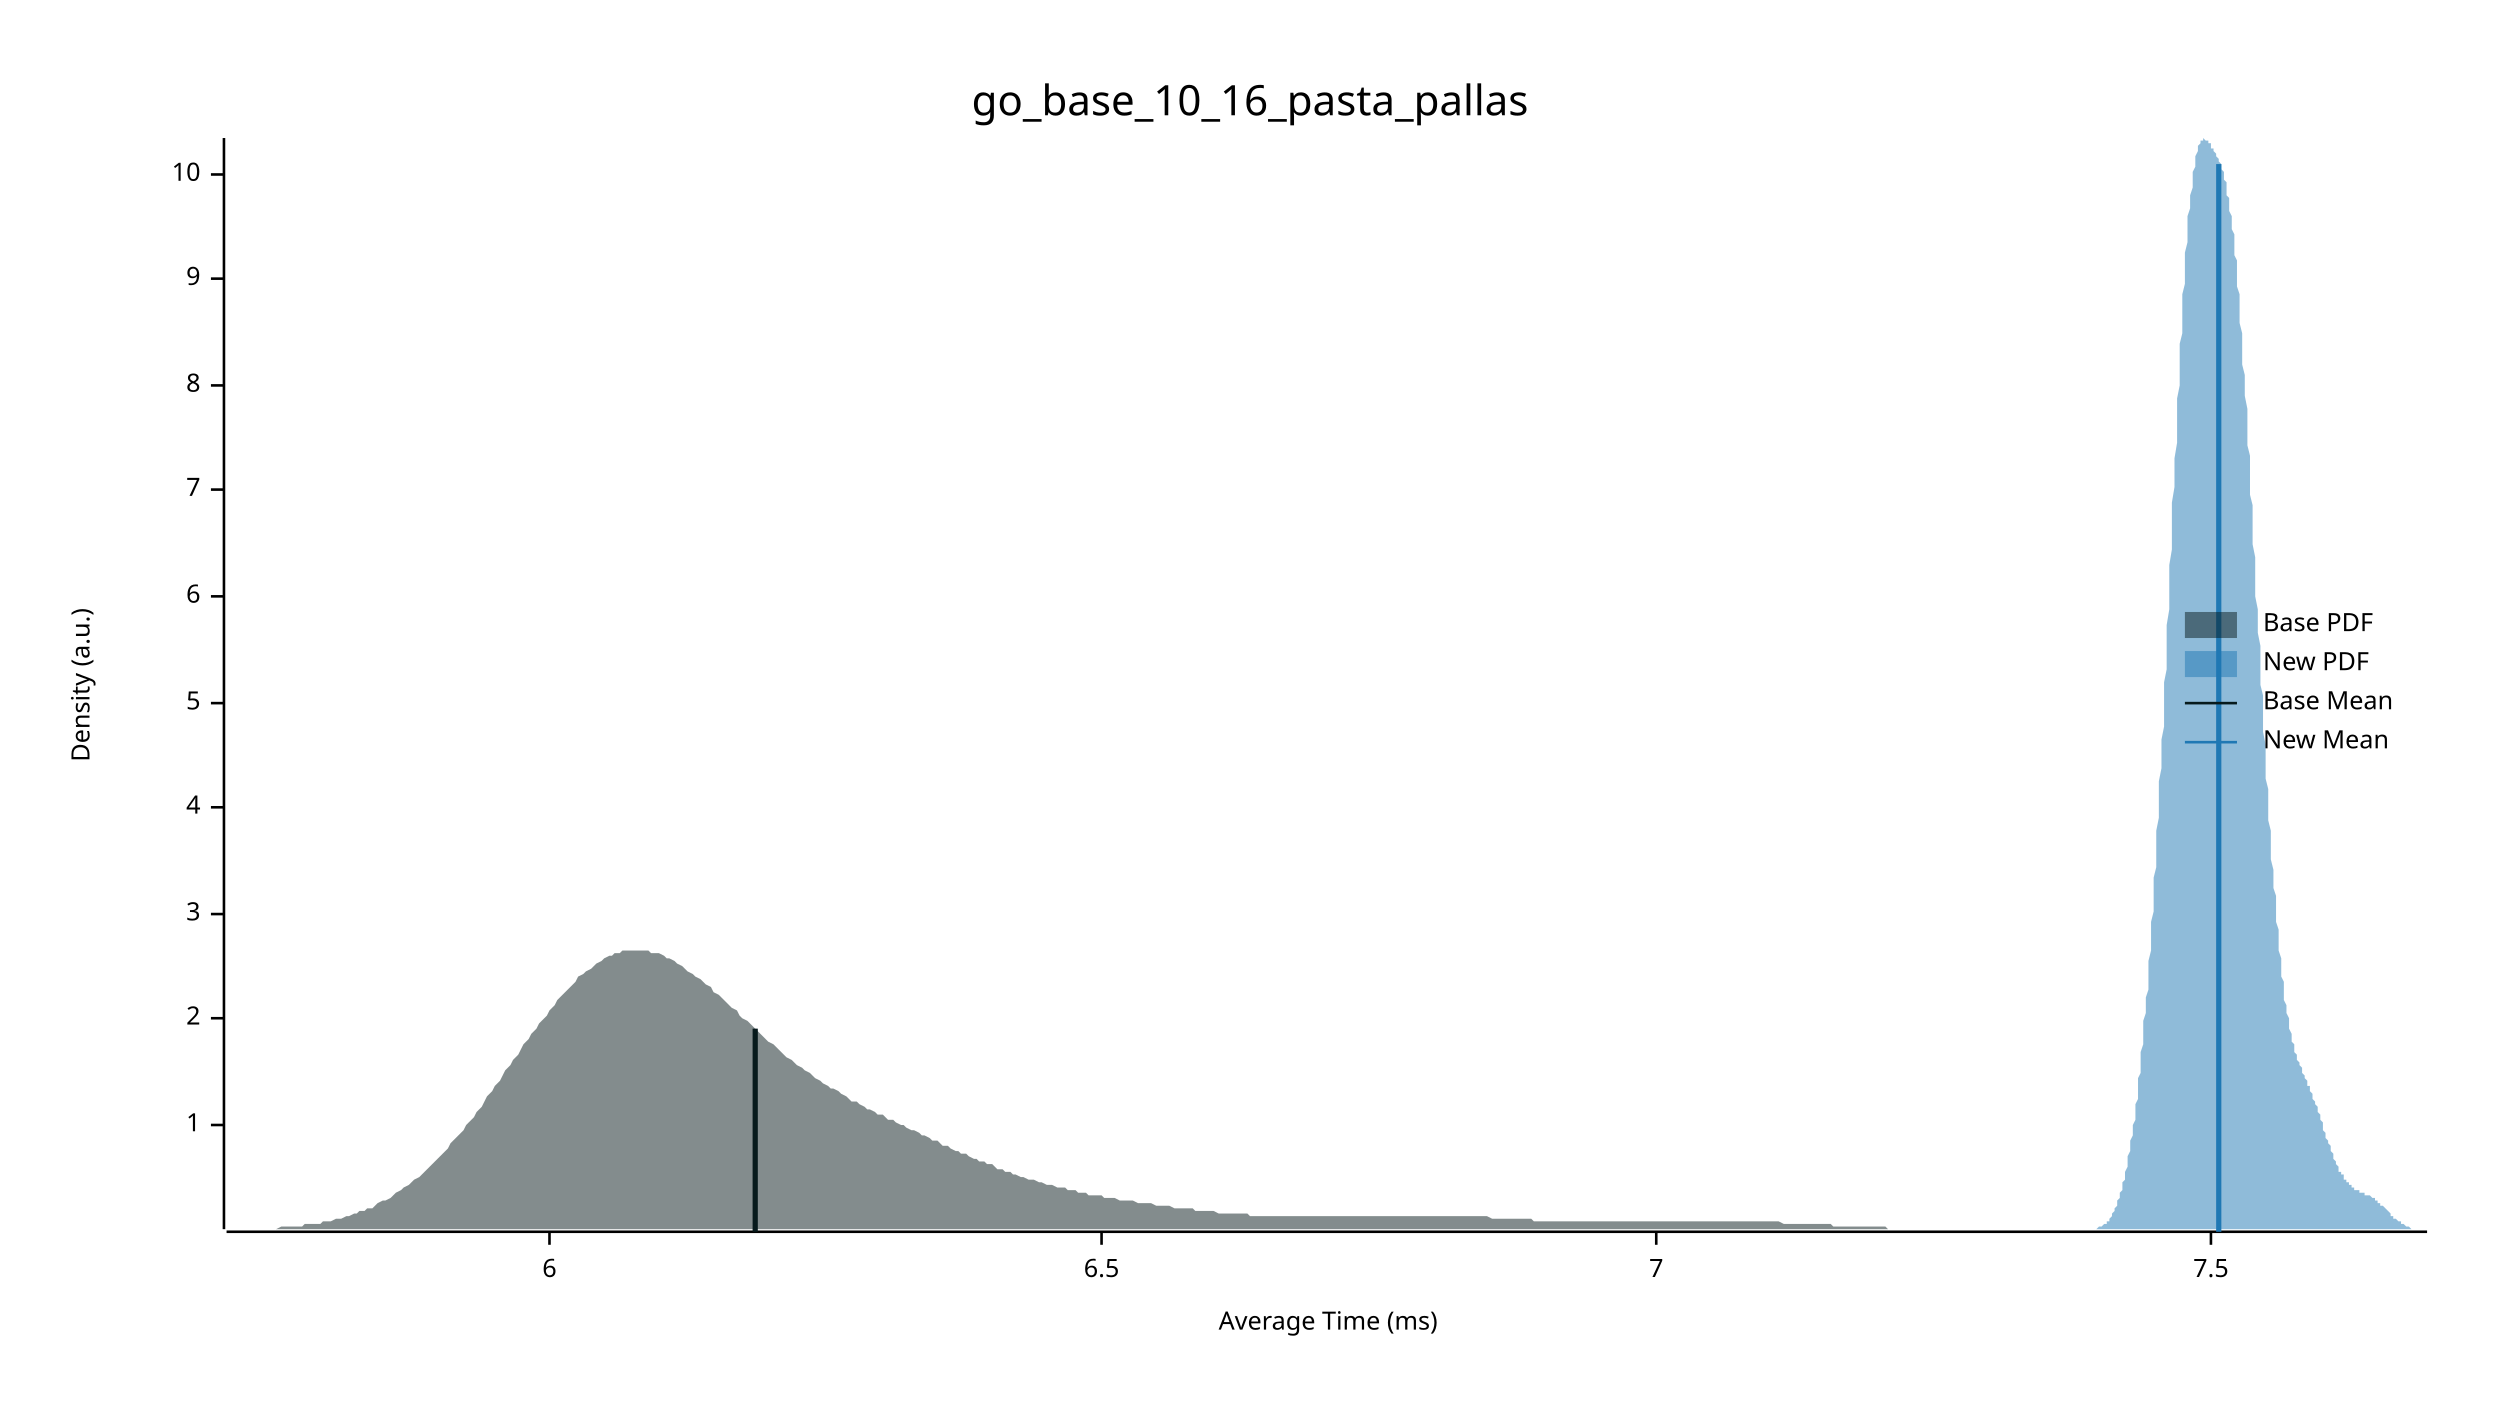
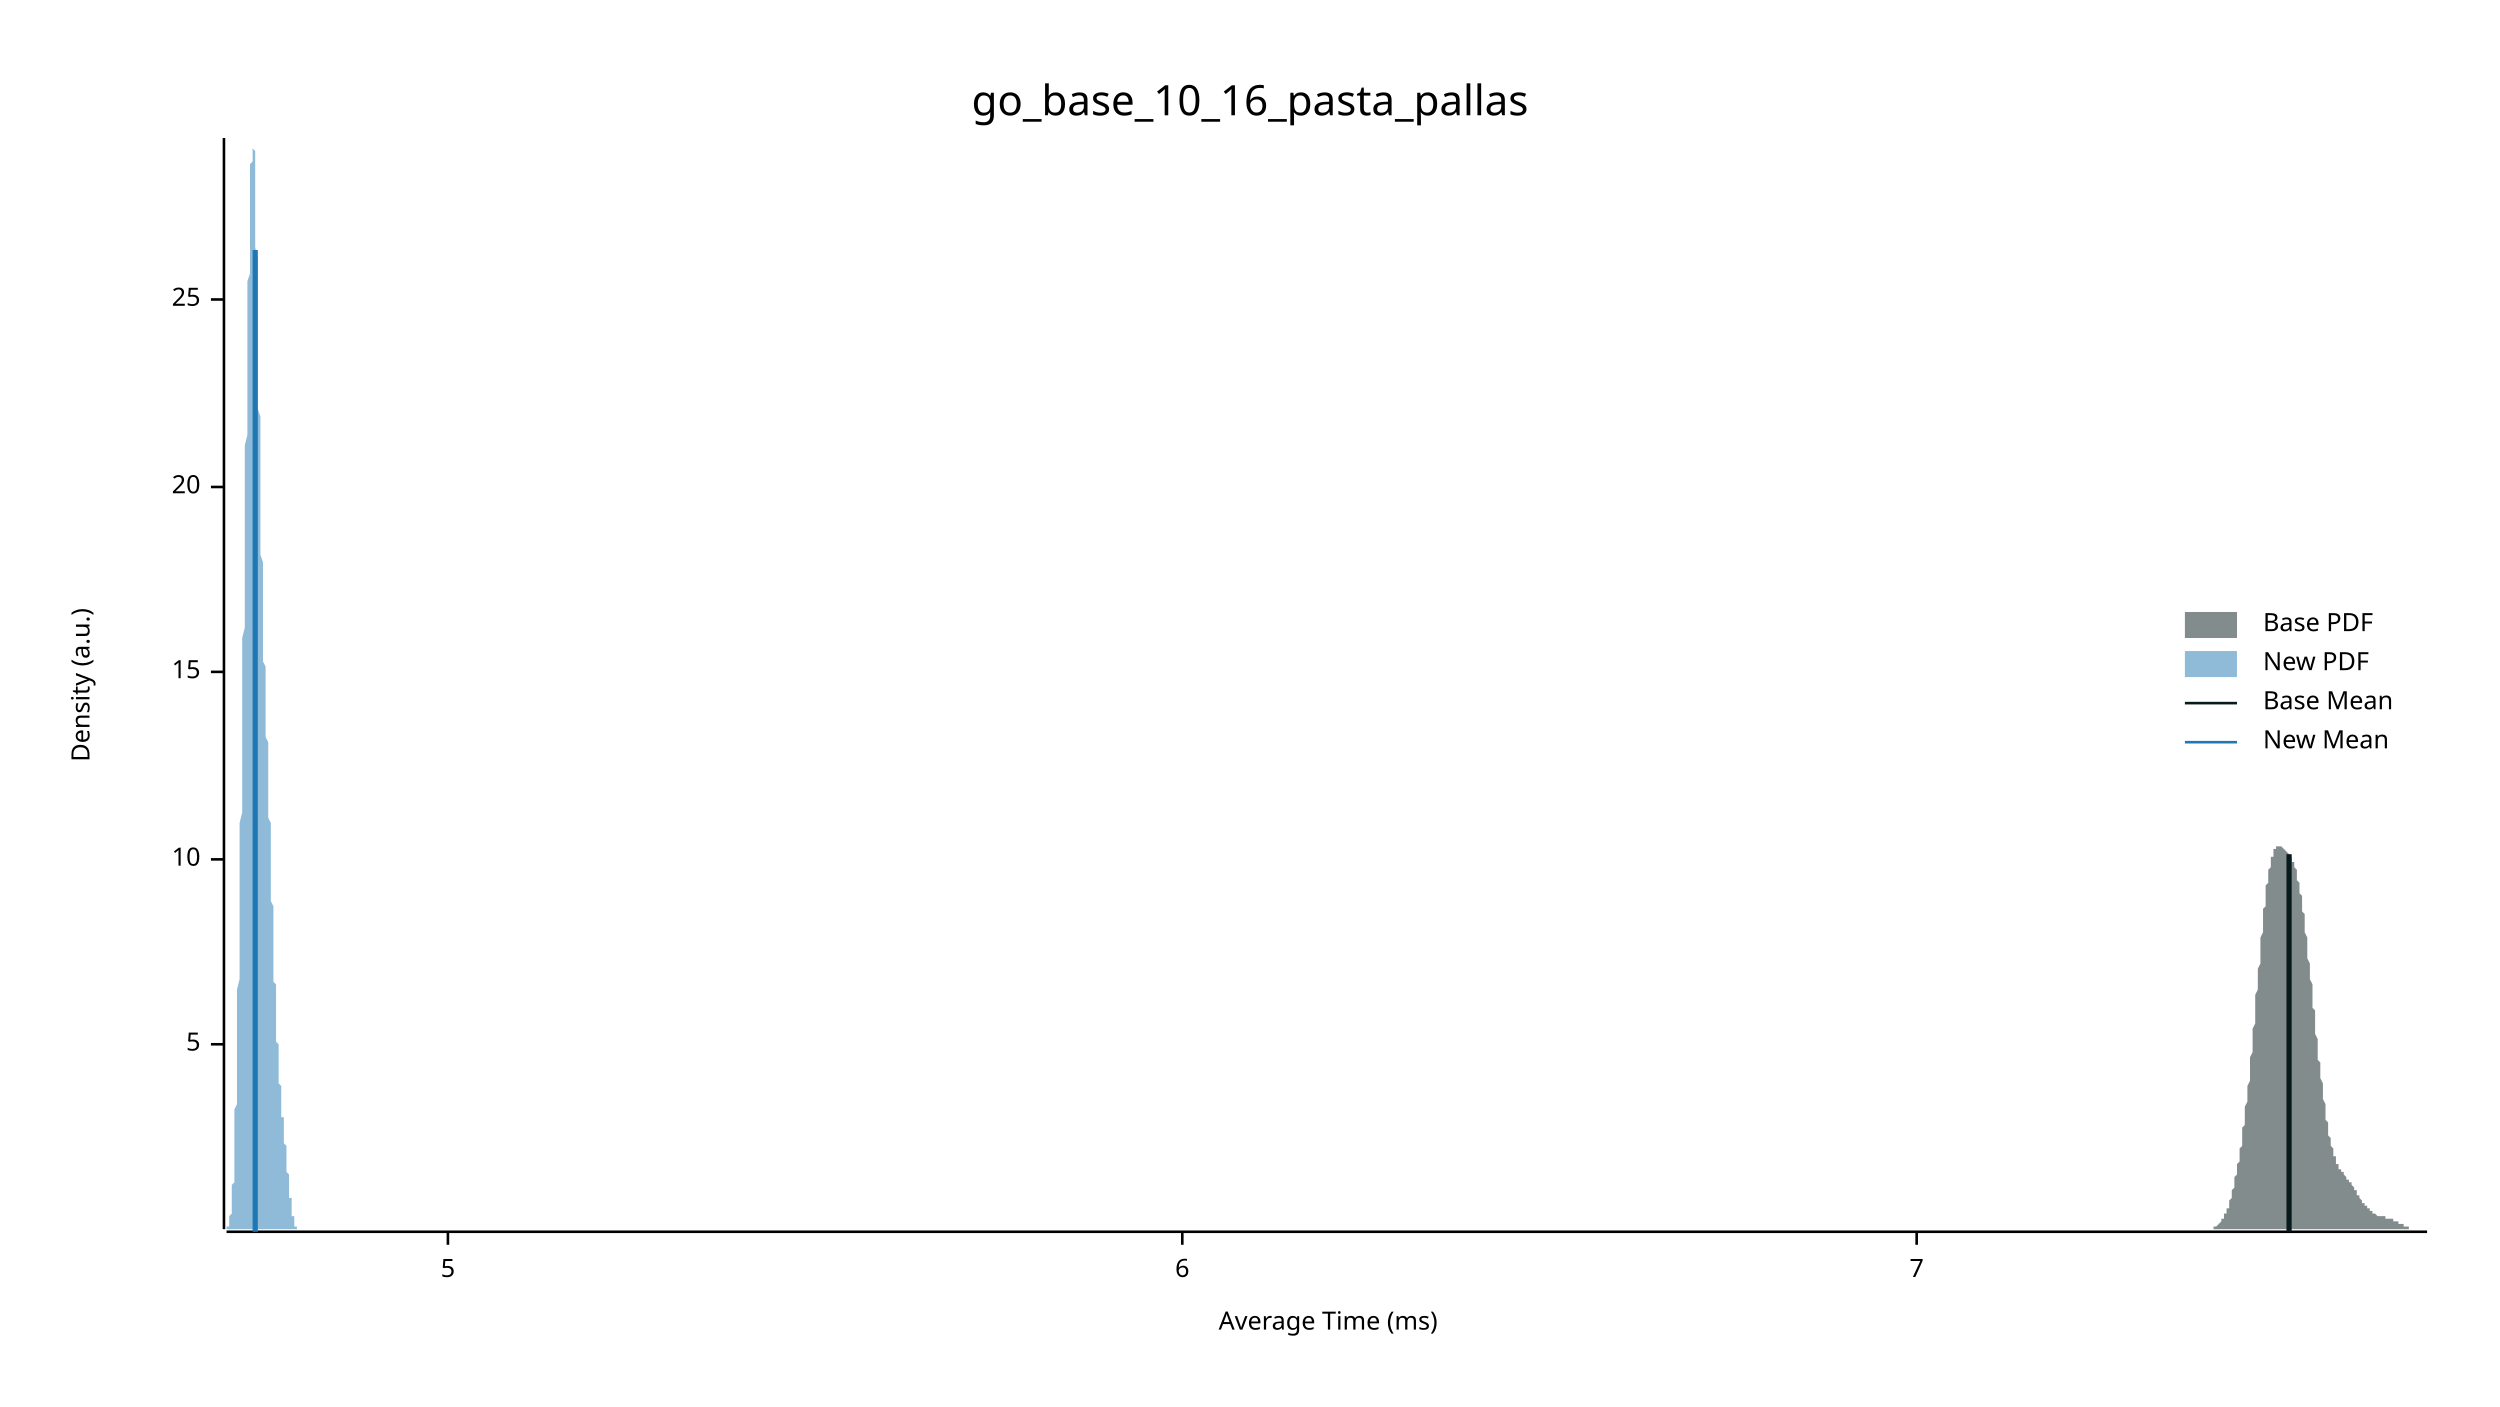
<svg xmlns="http://www.w3.org/2000/svg" width="960" height="540" viewBox="0 0 960 540">
  <text x="480" y="32" dy="0.76em" text-anchor="middle" font-family="sans-serif" font-size="16.129" opacity="1" fill="#000000">
go_base_10_16_pasta_pallas
</text>
  <text x="27" y="263" dy="0.76em" text-anchor="middle" font-family="sans-serif" font-size="9.677" opacity="1" fill="#000000" transform="rotate(270, 27, 263)">
Density (a.u.)
</text>
  <text x="510" y="513" dy="-0.5ex" text-anchor="middle" font-family="sans-serif" font-size="9.677" opacity="1" fill="#000000">
Average Time (ms)
</text>
  <polyline fill="none" opacity="1" stroke="#000000" stroke-width="1" points="86,53 86,472 " />
-   <text x="77" y="432" dy="0.5ex" text-anchor="end" font-family="sans-serif" font-size="9.677" opacity="1" fill="#000000">
- 1
- </text>
-   <polyline fill="none" opacity="1" stroke="#000000" stroke-width="1" points="81,432 86,432 " />
-   <text x="77" y="391" dy="0.5ex" text-anchor="end" font-family="sans-serif" font-size="9.677" opacity="1" fill="#000000">
- 2
- </text>
-   <polyline fill="none" opacity="1" stroke="#000000" stroke-width="1" points="81,391 86,391 " />
-   <text x="77" y="351" dy="0.5ex" text-anchor="end" font-family="sans-serif" font-size="9.677" opacity="1" fill="#000000">
- 3
- </text>
-   <polyline fill="none" opacity="1" stroke="#000000" stroke-width="1" points="81,351 86,351 " />
-   <text x="77" y="310" dy="0.5ex" text-anchor="end" font-family="sans-serif" font-size="9.677" opacity="1" fill="#000000">
- 4
- </text>
-   <polyline fill="none" opacity="1" stroke="#000000" stroke-width="1" points="81,310 86,310 " />
-   <text x="77" y="270" dy="0.5ex" text-anchor="end" font-family="sans-serif" font-size="9.677" opacity="1" fill="#000000">
+   <text x="77" y="401" dy="0.5ex" text-anchor="end" font-family="sans-serif" font-size="9.677" opacity="1" fill="#000000">
5
</text>
-   <polyline fill="none" opacity="1" stroke="#000000" stroke-width="1" points="81,270 86,270 " />
-   <text x="77" y="229" dy="0.5ex" text-anchor="end" font-family="sans-serif" font-size="9.677" opacity="1" fill="#000000">
+   <polyline fill="none" opacity="1" stroke="#000000" stroke-width="1" points="81,401 86,401 " />
+   <text x="77" y="330" dy="0.5ex" text-anchor="end" font-family="sans-serif" font-size="9.677" opacity="1" fill="#000000">
+ 10
+ </text>
+   <polyline fill="none" opacity="1" stroke="#000000" stroke-width="1" points="81,330 86,330 " />
+   <text x="77" y="258" dy="0.5ex" text-anchor="end" font-family="sans-serif" font-size="9.677" opacity="1" fill="#000000">
+ 15
+ </text>
+   <polyline fill="none" opacity="1" stroke="#000000" stroke-width="1" points="81,258 86,258 " />
+   <text x="77" y="187" dy="0.5ex" text-anchor="end" font-family="sans-serif" font-size="9.677" opacity="1" fill="#000000">
+ 20
+ </text>
+   <polyline fill="none" opacity="1" stroke="#000000" stroke-width="1" points="81,187 86,187 " />
+   <text x="77" y="115" dy="0.5ex" text-anchor="end" font-family="sans-serif" font-size="9.677" opacity="1" fill="#000000">
+ 25
+ </text>
+   <polyline fill="none" opacity="1" stroke="#000000" stroke-width="1" points="81,115 86,115 " />
+   <polyline fill="none" opacity="1" stroke="#000000" stroke-width="1" points="87,473 932,473 " />
+   <text x="172" y="483" dy="0.76em" text-anchor="middle" font-family="sans-serif" font-size="9.677" opacity="1" fill="#000000">
+ 5
+ </text>
+   <polyline fill="none" opacity="1" stroke="#000000" stroke-width="1" points="172,473 172,478 " />
+   <text x="454" y="483" dy="0.76em" text-anchor="middle" font-family="sans-serif" font-size="9.677" opacity="1" fill="#000000">
6
</text>
-   <polyline fill="none" opacity="1" stroke="#000000" stroke-width="1" points="81,229 86,229 " />
-   <text x="77" y="188" dy="0.5ex" text-anchor="end" font-family="sans-serif" font-size="9.677" opacity="1" fill="#000000">
+   <polyline fill="none" opacity="1" stroke="#000000" stroke-width="1" points="454,473 454,478 " />
+   <text x="736" y="483" dy="0.76em" text-anchor="middle" font-family="sans-serif" font-size="9.677" opacity="1" fill="#000000">
7
</text>
-   <polyline fill="none" opacity="1" stroke="#000000" stroke-width="1" points="81,188 86,188 " />
-   <text x="77" y="148" dy="0.5ex" text-anchor="end" font-family="sans-serif" font-size="9.677" opacity="1" fill="#000000">
- 8
- </text>
-   <polyline fill="none" opacity="1" stroke="#000000" stroke-width="1" points="81,148 86,148 " />
-   <text x="77" y="107" dy="0.5ex" text-anchor="end" font-family="sans-serif" font-size="9.677" opacity="1" fill="#000000">
- 9
- </text>
-   <polyline fill="none" opacity="1" stroke="#000000" stroke-width="1" points="81,107 86,107 " />
-   <text x="77" y="67" dy="0.5ex" text-anchor="end" font-family="sans-serif" font-size="9.677" opacity="1" fill="#000000">
- 10
- </text>
-   <polyline fill="none" opacity="1" stroke="#000000" stroke-width="1" points="81,67 86,67 " />
-   <polyline fill="none" opacity="1" stroke="#000000" stroke-width="1" points="87,473 932,473 " />
-   <text x="211" y="483" dy="0.76em" text-anchor="middle" font-family="sans-serif" font-size="9.677" opacity="1" fill="#000000">
- 6
- </text>
-   <polyline fill="none" opacity="1" stroke="#000000" stroke-width="1" points="211,473 211,478 " />
-   <text x="423" y="483" dy="0.76em" text-anchor="middle" font-family="sans-serif" font-size="9.677" opacity="1" fill="#000000">
- 6.5
- </text>
-   <polyline fill="none" opacity="1" stroke="#000000" stroke-width="1" points="423,473 423,478 " />
-   <text x="636" y="483" dy="0.76em" text-anchor="middle" font-family="sans-serif" font-size="9.677" opacity="1" fill="#000000">
- 7
- </text>
-   <polyline fill="none" opacity="1" stroke="#000000" stroke-width="1" points="636,473 636,478 " />
-   <text x="849" y="483" dy="0.76em" text-anchor="middle" font-family="sans-serif" font-size="9.677" opacity="1" fill="#000000">
- 7.5
- </text>
-   <polyline fill="none" opacity="1" stroke="#000000" stroke-width="1" points="849,473 849,478 " />
-   <polygon opacity="0.5" fill="#071A1C" points="87,472 88,472 89,472 91,472 92,472 94,472 95,472 96,472 98,472 99,472 101,472 102,472 103,472 105,472 106,472 108,471 109,471 110,471 112,471 113,471 115,471 116,471 117,470 119,470 120,470 122,470 123,470 124,469 126,469 127,469 129,468 130,468 131,468 133,467 134,467 136,466 137,466 138,465 140,465 141,464 143,464 144,463 145,462 147,461 148,461 150,460 151,459 152,458 154,457 155,456 157,455 158,454 159,453 161,452 162,451 164,449 165,448 166,447 168,445 169,444 171,442 172,441 173,439 175,437 176,436 178,434 179,432 180,431 182,429 183,427 185,425 186,423 187,421 189,419 190,417 192,415 193,413 194,411 196,409 197,407 199,405 200,403 201,401 203,399 204,397 206,395 207,393 208,392 210,390 211,388 213,386 214,384 215,383 217,381 218,380 220,378 221,377 222,375 224,374 225,373 227,372 228,371 229,370 231,369 232,368 234,367 235,367 236,366 238,366 239,365 241,365 242,365 243,365 245,365 246,365 248,365 249,365 250,366 252,366 253,366 255,367 256,368 257,368 259,369 260,370 262,371 263,372 264,373 266,374 267,375 269,376 270,377 271,378 273,379 274,381 276,382 277,383 278,384 280,386 281,387 283,388 284,390 285,391 287,392 288,393 290,395 291,396 292,397 294,399 295,400 297,401 298,402 299,403 301,405 302,406 304,407 305,408 306,409 308,410 309,411 311,412 312,413 313,414 315,415 316,416 318,417 319,418 320,418 322,419 323,420 325,421 326,422 327,423 329,423 330,424 332,425 333,426 334,426 336,427 337,428 339,428 340,429 341,430 343,430 344,431 346,432 347,432 348,433 350,434 351,434 353,435 354,436 355,436 357,437 358,438 360,438 361,439 362,440 364,440 365,441 367,442 368,442 369,443 371,443 372,444 374,445 375,445 376,446 378,446 379,447 381,447 382,448 383,449 385,449 386,450 388,450 389,451 390,451 392,452 393,452 395,453 396,453 397,453 399,454 400,454 402,455 403,455 404,455 406,456 407,456 409,456 410,457 411,457 413,457 414,458 416,458 417,458 418,459 420,459 421,459 423,459 424,460 425,460 427,460 428,460 430,461 431,461 432,461 434,461 435,461 437,462 438,462 439,462 441,462 442,462 444,463 445,463 446,463 448,463 449,463 451,464 452,464 453,464 455,464 456,464 458,464 459,465 461,465 462,465 463,465 465,465 466,465 468,466 469,466 470,466 472,466 473,466 475,466 476,466 477,466 479,466 480,467 482,467 483,467 484,467 486,467 487,467 489,467 490,467 491,467 493,467 494,467 496,467 497,467 498,467 500,467 501,467 503,467 504,467 505,467 507,467 508,467 510,467 511,467 512,467 514,467 515,467 517,467 518,467 519,467 521,467 522,467 524,467 525,467 526,467 528,467 529,467 531,467 532,467 533,467 535,467 536,467 538,467 539,467 540,467 542,467 543,467 545,467 546,467 547,467 549,467 550,467 552,467 553,467 554,467 556,467 557,467 559,467 560,467 561,467 563,467 564,467 566,467 567,467 568,467 570,467 571,467 573,468 574,468 575,468 577,468 578,468 580,468 581,468 582,468 584,468 585,468 587,468 588,468 589,469 591,469 592,469 594,469 595,469 596,469 598,469 599,469 601,469 602,469 603,469 605,469 606,469 608,469 609,469 610,469 612,469 613,469 615,469 616,469 617,469 619,469 620,469 622,469 623,469 624,469 626,469 627,469 629,469 630,469 631,469 633,469 634,469 636,469 637,469 638,469 640,469 641,469 643,469 644,469 645,469 647,469 648,469 650,469 651,469 652,469 654,469 655,469 657,469 658,469 659,469 661,469 662,469 664,469 665,469 666,469 668,469 669,469 671,469 672,469 673,469 675,469 676,469 678,469 679,469 680,469 682,469 683,469 685,470 686,470 687,470 689,470 690,470 692,470 693,470 694,470 696,470 697,470 699,470 700,470 701,470 703,470 704,471 706,471 707,471 708,471 710,471 711,471 713,471 714,471 715,471 717,471 718,471 720,471 721,471 722,471 724,471 725,472 727,472 728,472 729,472 731,472 732,472 734,472 735,472 736,472 738,472 739,472 741,472 742,472 743,472 745,472 746,472 748,472 749,472 750,472 752,472 753,472 755,472 756,472 757,472 759,472 760,472 762,472 763,472 764,472 766,472 767,472 769,472 770,472 771,472 773,472 774,472 776,472 777,472 778,472 780,472 781,472 783,472 784,472 785,472 785,472 87,472 " />
-   <polygon opacity="0.5" fill="#1F78B4" points="801,472 801,472 801,472 801,472 802,472 802,472 802,472 802,472 803,472 803,472 803,472 804,472 804,472 804,472 804,472 805,472 805,472 805,472 805,472 806,471 806,471 806,471 806,471 807,471 807,471 807,471 807,471 808,470 808,470 808,470 809,470 809,469 809,469 809,469 810,469 810,468 810,468 810,468 811,467 811,467 811,466 811,466 812,465 812,465 812,464 812,464 813,463 813,462 813,461 813,461 814,460 814,459 814,458 815,457 815,456 815,455 815,454 816,453 816,452 816,451 816,450 817,448 817,447 817,445 817,444 818,442 818,441 818,439 818,438 819,436 819,434 819,432 820,430 820,428 820,426 820,424 821,422 821,419 821,417 821,414 822,412 822,409 822,407 822,404 823,401 823,398 823,395 823,392 824,389 824,386 824,383 825,380 825,376 825,373 825,369 826,365 826,362 826,358 826,354 827,350 827,346 827,341 827,337 828,333 828,328 828,324 828,319 829,314 829,310 829,305 829,300 830,295 830,289 830,284 831,279 831,273 831,268 831,262 832,257 832,251 832,246 832,240 833,234 833,228 833,222 833,217 834,211 834,205 834,199 834,193 835,187 835,182 835,176 836,170 836,164 836,159 836,153 837,148 837,143 837,138 837,132 838,128 838,123 838,118 838,113 839,109 839,105 839,101 839,97 840,93 840,90 840,86 840,83 841,80 841,77 841,75 842,72 842,70 842,68 842,66 843,64 843,62 843,61 843,60 844,58 844,57 844,56 844,56 845,55 845,55 845,54 845,54 846,54 846,54 846,53 847,54 847,54 847,54 847,54 848,54 848,54 848,55 848,55 849,55 849,56 849,56 849,57 850,57 850,57 850,58 850,58 851,59 851,59 851,60 852,61 852,61 852,62 852,62 853,63 853,64 853,65 853,65 854,66 854,67 854,68 854,69 855,70 855,72 855,73 855,75 856,76 856,78 856,79 856,81 857,83 857,85 857,88 858,90 858,92 858,95 858,98 859,100 859,103 859,107 859,110 860,113 860,116 860,120 860,124 861,128 861,131 861,135 861,140 862,144 862,148 862,152 863,157 863,161 863,166 863,171 864,175 864,180 864,185 864,190 865,194 865,199 865,204 865,209 866,214 866,219 866,224 866,229 867,234 867,239 867,243 868,248 868,253 868,258 868,263 869,267 869,272 869,277 869,281 870,286 870,290 870,294 870,299 871,303 871,307 871,311 871,315 872,319 872,323 872,327 872,330 873,334 873,338 873,341 874,344 874,348 874,351 874,354 875,357 875,360 875,363 875,365 876,368 876,370 876,373 876,375 877,377 877,380 877,382 877,384 878,386 878,387 878,389 879,391 879,392 879,394 879,395 880,397 880,398 880,399 880,400 881,401 881,402 881,403 881,404 882,405 882,406 882,407 882,407 883,408 883,409 883,409 884,410 884,411 884,411 884,412 885,413 885,413 885,414 885,414 886,415 886,415 886,416 886,417 887,417 887,418 887,419 887,419 888,420 888,421 888,421 888,422 889,423 889,423 889,424 890,425 890,426 890,426 890,427 891,428 891,429 891,430 891,430 892,431 892,432 892,433 892,434 893,435 893,435 893,436 893,437 894,438 894,439 894,439 895,440 895,441 895,442 895,442 896,443 896,444 896,444 896,445 897,446 897,446 897,447 897,447 898,448 898,449 898,449 898,450 899,450 899,451 899,451 900,451 900,452 900,452 900,453 901,453 901,453 901,454 901,454 902,454 902,455 902,455 902,455 903,455 903,456 903,456 903,456 904,456 904,456 904,457 904,457 905,457 905,457 905,457 906,457 906,457 906,458 906,458 907,458 907,458 907,458 907,458 908,458 908,458 908,458 908,459 909,459 909,459 909,459 909,459 910,459 910,459 910,459 911,460 911,460 911,460 911,460 912,460 912,460 912,461 912,461 913,461 913,461 913,461 913,462 914,462 914,462 914,462 914,463 915,463 915,463 915,463 916,464 916,464 916,464 916,464 917,465 917,465 917,465 917,465 918,466 918,466 918,466 918,467 919,467 919,467 919,467 919,468 920,468 920,468 920,468 920,468 921,469 921,469 921,469 922,469 922,470 922,470 922,470 923,470 923,470 923,470 923,470 924,471 924,471 924,471 924,471 925,471 925,471 925,471 925,471 926,472 926,472 926,472 927,472 927,472 927,472 927,472 928,472 928,472 928,472 928,472 929,472 929,472 929,472 929,472 930,472 930,472 930,472 930,472 931,472 931,472 931,472 932,472 932,472 801,472 " />
-   <polyline fill="none" opacity="1" stroke="#071A1C" stroke-width="2" points="290,473 290,395 " />
-   <polyline fill="none" opacity="1" stroke="#1F78B4" stroke-width="2" points="852,473 852,63 " />
+   <polyline fill="none" opacity="1" stroke="#000000" stroke-width="1" points="736,473 736,478 " />
+   <polygon opacity="0.5" fill="#071A1C" points="845,472 845,472 845,472 845,472 845,472 846,472 846,472 846,472 846,472 846,472 846,472 847,472 847,472 847,472 847,472 847,472 848,472 848,472 848,472 848,472 848,472 848,472 849,472 849,472 849,472 849,472 849,472 849,472 850,472 850,472 850,472 850,471 850,471 850,471 851,471 851,471 851,471 851,471 851,471 852,470 852,470 852,470 852,470 852,470 852,470 853,469 853,469 853,469 853,469 853,468 853,468 854,468 854,468 854,467 854,467 854,466 854,466 855,466 855,465 855,465 855,464 855,464 856,464 856,463 856,462 856,462 856,461 856,461 857,460 857,460 857,459 857,458 857,458 857,457 858,456 858,455 858,455 858,454 858,453 858,452 859,451 859,450 859,449 859,448 859,447 860,446 860,445 860,444 860,443 860,442 860,441 861,440 861,439 861,437 861,436 861,435 861,433 862,432 862,431 862,429 862,428 862,426 862,425 863,423 863,422 863,420 863,418 863,417 864,415 864,413 864,412 864,410 864,408 864,406 865,404 865,402 865,400 865,399 865,397 865,395 866,393 866,391 866,389 866,386 866,384 866,382 867,380 867,378 867,376 867,374 867,372 868,370 868,368 868,366 868,364 868,362 868,360 869,358 869,356 869,355 869,353 869,351 869,349 870,348 870,346 870,345 870,343 870,342 870,340 871,339 871,338 871,336 871,335 871,334 872,333 872,332 872,331 872,331 872,330 872,329 873,329 873,328 873,328 873,327 873,327 873,326 874,326 874,326 874,326 874,325 874,325 874,325 875,325 875,325 875,325 875,325 875,325 876,325 876,325 876,325 876,325 876,325 876,325 877,326 877,326 877,326 877,326 877,326 877,326 878,327 878,327 878,327 878,327 878,327 878,327 879,328 879,328 879,328 879,328 879,329 880,329 880,329 880,329 880,330 880,330 880,331 881,331 881,331 881,332 881,332 881,333 881,333 882,334 882,335 882,335 882,336 882,337 882,338 883,339 883,340 883,340 883,341 883,343 884,344 884,345 884,346 884,347 884,348 884,350 885,351 885,352 885,354 885,355 885,357 885,358 886,360 886,361 886,363 886,365 886,366 886,368 887,370 887,371 887,373 887,375 887,376 888,378 888,380 888,382 888,383 888,385 888,387 889,388 889,390 889,392 889,394 889,395 889,397 890,399 890,400 890,402 890,404 890,405 890,407 891,408 891,410 891,411 891,413 891,414 892,416 892,417 892,419 892,420 892,421 892,422 893,424 893,425 893,426 893,427 893,429 893,430 894,431 894,432 894,433 894,434 894,435 894,436 895,437 895,437 895,438 895,439 895,440 896,441 896,441 896,442 896,443 896,443 896,444 897,444 897,445 897,445 897,446 897,446 897,447 898,447 898,447 898,448 898,448 898,448 898,449 899,449 899,449 899,450 899,450 899,450 900,450 900,451 900,451 900,451 900,451 900,451 901,452 901,452 901,452 901,452 901,452 901,453 902,453 902,453 902,453 902,454 902,454 902,454 903,454 903,454 903,455 903,455 903,455 904,456 904,456 904,456 904,456 904,457 904,457 905,457 905,457 905,458 905,458 905,458 905,459 906,459 906,459 906,459 906,460 906,460 906,460 907,461 907,461 907,461 907,461 907,462 908,462 908,462 908,462 908,463 908,463 908,463 909,463 909,463 909,464 909,464 909,464 909,464 910,464 910,465 910,465 910,465 910,465 910,465 911,465 911,466 911,466 911,466 911,466 912,466 912,466 912,466 912,466 912,466 912,466 913,467 913,467 913,467 913,467 913,467 913,467 914,467 914,467 914,467 914,467 914,467 914,467 915,467 915,467 915,467 915,467 915,467 916,467 916,467 916,468 916,468 916,468 916,468 917,468 917,468 917,468 917,468 917,468 917,468 918,468 918,468 918,468 918,468 918,468 918,468 919,468 919,468 919,468 919,469 919,469 920,469 920,469 920,469 920,469 920,469 920,469 921,469 921,469 921,469 921,469 921,470 921,470 922,470 922,470 922,470 922,470 922,470 922,470 923,470 923,470 923,471 923,471 923,471 924,471 924,471 924,471 924,471 924,471 924,471 925,471 925,471 925,471 925,471 925,472 925,472 926,472 926,472 926,472 926,472 926,472 926,472 927,472 927,472 927,472 927,472 927,472 928,472 928,472 928,472 928,472 928,472 928,472 929,472 929,472 929,472 929,472 929,472 929,472 930,472 930,472 930,472 930,472 930,472 930,472 931,472 931,472 931,472 931,472 931,472 932,472 932,472 845,472 " />
+   <polygon opacity="0.5" fill="#1F78B4" points="87,472 87,472 87,472 87,472 87,472 87,472 87,472 87,472 87,472 87,472 87,472 87,472 87,472 87,472 87,472 87,471 87,471 87,471 88,471 88,471 88,471 88,471 88,470 88,470 88,470 88,470 88,470 88,469 88,469 88,469 88,468 88,468 88,468 88,467 88,467 89,466 89,466 89,466 89,465 89,464 89,464 89,463 89,463 89,462 89,461 89,460 89,460 89,459 89,458 89,457 89,456 89,455 90,454 90,453 90,451 90,450 90,449 90,447 90,446 90,445 90,443 90,441 90,440 90,438 90,436 90,434 90,432 90,430 90,428 90,426 91,424 91,422 91,419 91,417 91,415 91,412 91,409 91,407 91,404 91,401 91,398 91,395 91,392 91,389 91,386 91,383 91,380 92,376 92,373 92,370 92,366 92,363 92,359 92,355 92,352 92,348 92,344 92,340 92,336 92,332 92,328 92,325 92,320 92,316 93,312 93,308 93,304 93,300 93,296 93,292 93,287 93,283 93,279 93,275 93,271 93,266 93,262 93,258 93,254 93,249 93,245 94,241 94,237 94,233 94,228 94,224 94,220 94,216 94,212 94,208 94,203 94,199 94,195 94,191 94,187 94,183 94,179 94,175 94,171 95,167 95,163 95,159 95,155 95,151 95,148 95,144 95,140 95,136 95,133 95,129 95,125 95,122 95,118 95,115 95,111 95,108 96,105 96,101 96,98 96,95 96,92 96,89 96,86 96,84 96,81 96,78 96,76 96,74 96,71 96,69 96,67 96,65 96,63 97,62 97,60 97,59 97,58 97,57 97,56 97,55 97,54 97,54 97,54 97,53 97,54 97,54 97,54 97,55 97,55 97,56 97,57 98,58 98,59 98,61 98,63 98,64 98,66 98,68 98,70 98,73 98,75 98,78 98,80 98,83 98,86 98,89 98,92 98,95 99,99 99,102 99,105 99,109 99,112 99,116 99,120 99,123 99,127 99,131 99,134 99,138 99,142 99,146 99,149 99,153 99,157 100,160 100,164 100,168 100,171 100,175 100,178 100,182 100,185 100,188 100,192 100,195 100,198 100,201 100,204 100,207 100,210 100,213 101,216 101,218 101,221 101,223 101,226 101,228 101,231 101,233 101,235 101,238 101,240 101,242 101,244 101,246 101,248 101,250 101,252 101,254 102,256 102,258 102,259 102,261 102,263 102,265 102,266 102,268 102,270 102,271 102,273 102,275 102,277 102,278 102,280 102,282 102,283 103,285 103,287 103,288 103,290 103,292 103,294 103,296 103,297 103,299 103,301 103,303 103,305 103,306 103,308 103,310 103,312 103,314 104,316 104,318 104,320 104,321 104,323 104,325 104,327 104,329 104,331 104,333 104,335 104,337 104,339 104,340 104,342 104,344 104,346 105,348 105,350 105,352 105,353 105,355 105,357 105,359 105,360 105,362 105,364 105,366 105,367 105,369 105,371 105,372 105,374 105,375 105,377 106,378 106,380 106,381 106,383 106,384 106,386 106,387 106,389 106,390 106,391 106,393 106,394 106,395 106,396 106,398 106,399 106,400 107,401 107,402 107,403 107,404 107,405 107,406 107,407 107,408 107,409 107,410 107,411 107,412 107,413 107,414 107,414 107,415 107,416 108,417 108,418 108,418 108,419 108,420 108,421 108,421 108,422 108,423 108,423 108,424 108,425 108,425 108,426 108,427 108,427 108,428 108,429 109,429 109,430 109,430 109,431 109,432 109,432 109,433 109,433 109,434 109,435 109,435 109,436 109,437 109,437 109,438 109,438 109,439 110,440 110,440 110,441 110,442 110,442 110,443 110,444 110,444 110,445 110,445 110,446 110,447 110,447 110,448 110,449 110,449 110,450 111,451 111,451 111,452 111,452 111,453 111,454 111,454 111,455 111,455 111,456 111,456 111,457 111,458 111,458 111,459 111,459 111,460 112,460 112,461 112,461 112,462 112,462 112,462 112,463 112,463 112,464 112,464 112,465 112,465 112,465 112,466 112,466 112,466 112,467 112,467 113,467 113,468 113,468 113,468 113,468 113,469 113,469 113,469 113,469 113,469 113,470 113,470 113,470 113,470 113,470 113,470 113,471 114,471 114,471 114,471 114,471 114,471 114,471 114,471 114,471 114,472 114,472 114,472 114,472 114,472 114,472 114,472 114,472 114,472 115,472 115,472 115,472 115,472 115,472 115,472 115,472 115,472 115,472 115,472 115,472 115,472 115,472 115,472 115,472 115,472 115,472 87,472 " />
+   <polyline fill="none" opacity="1" stroke="#071A1C" stroke-width="2" points="879,473 879,328 " />
+   <polyline fill="none" opacity="1" stroke="#1F78B4" stroke-width="2" points="98,473 98,96 " />
  <text x="869" y="235" dy="0.76em" text-anchor="start" font-family="sans-serif" font-size="9.677" opacity="1" fill="#000000">
Base PDF
</text>
  <text x="869" y="250" dy="0.76em" text-anchor="start" font-family="sans-serif" font-size="9.677" opacity="1" fill="#000000">
New PDF
</text>
  <text x="869" y="265" dy="0.76em" text-anchor="start" font-family="sans-serif" font-size="9.677" opacity="1" fill="#000000">
Base Mean
</text>
  <text x="869" y="280" dy="0.76em" text-anchor="start" font-family="sans-serif" font-size="9.677" opacity="1" fill="#000000">
New Mean
</text>
  <rect x="839" y="235" width="20" height="10" opacity="0.5" fill="#071A1C" stroke="none" />
  <rect x="839" y="250" width="20" height="10" opacity="0.5" fill="#1F78B4" stroke="none" />
  <polyline fill="none" opacity="1" stroke="#071A1C" stroke-width="1" points="839,270 859,270 " />
  <polyline fill="none" opacity="1" stroke="#1F78B4" stroke-width="1" points="839,285 859,285 " />
</svg>
